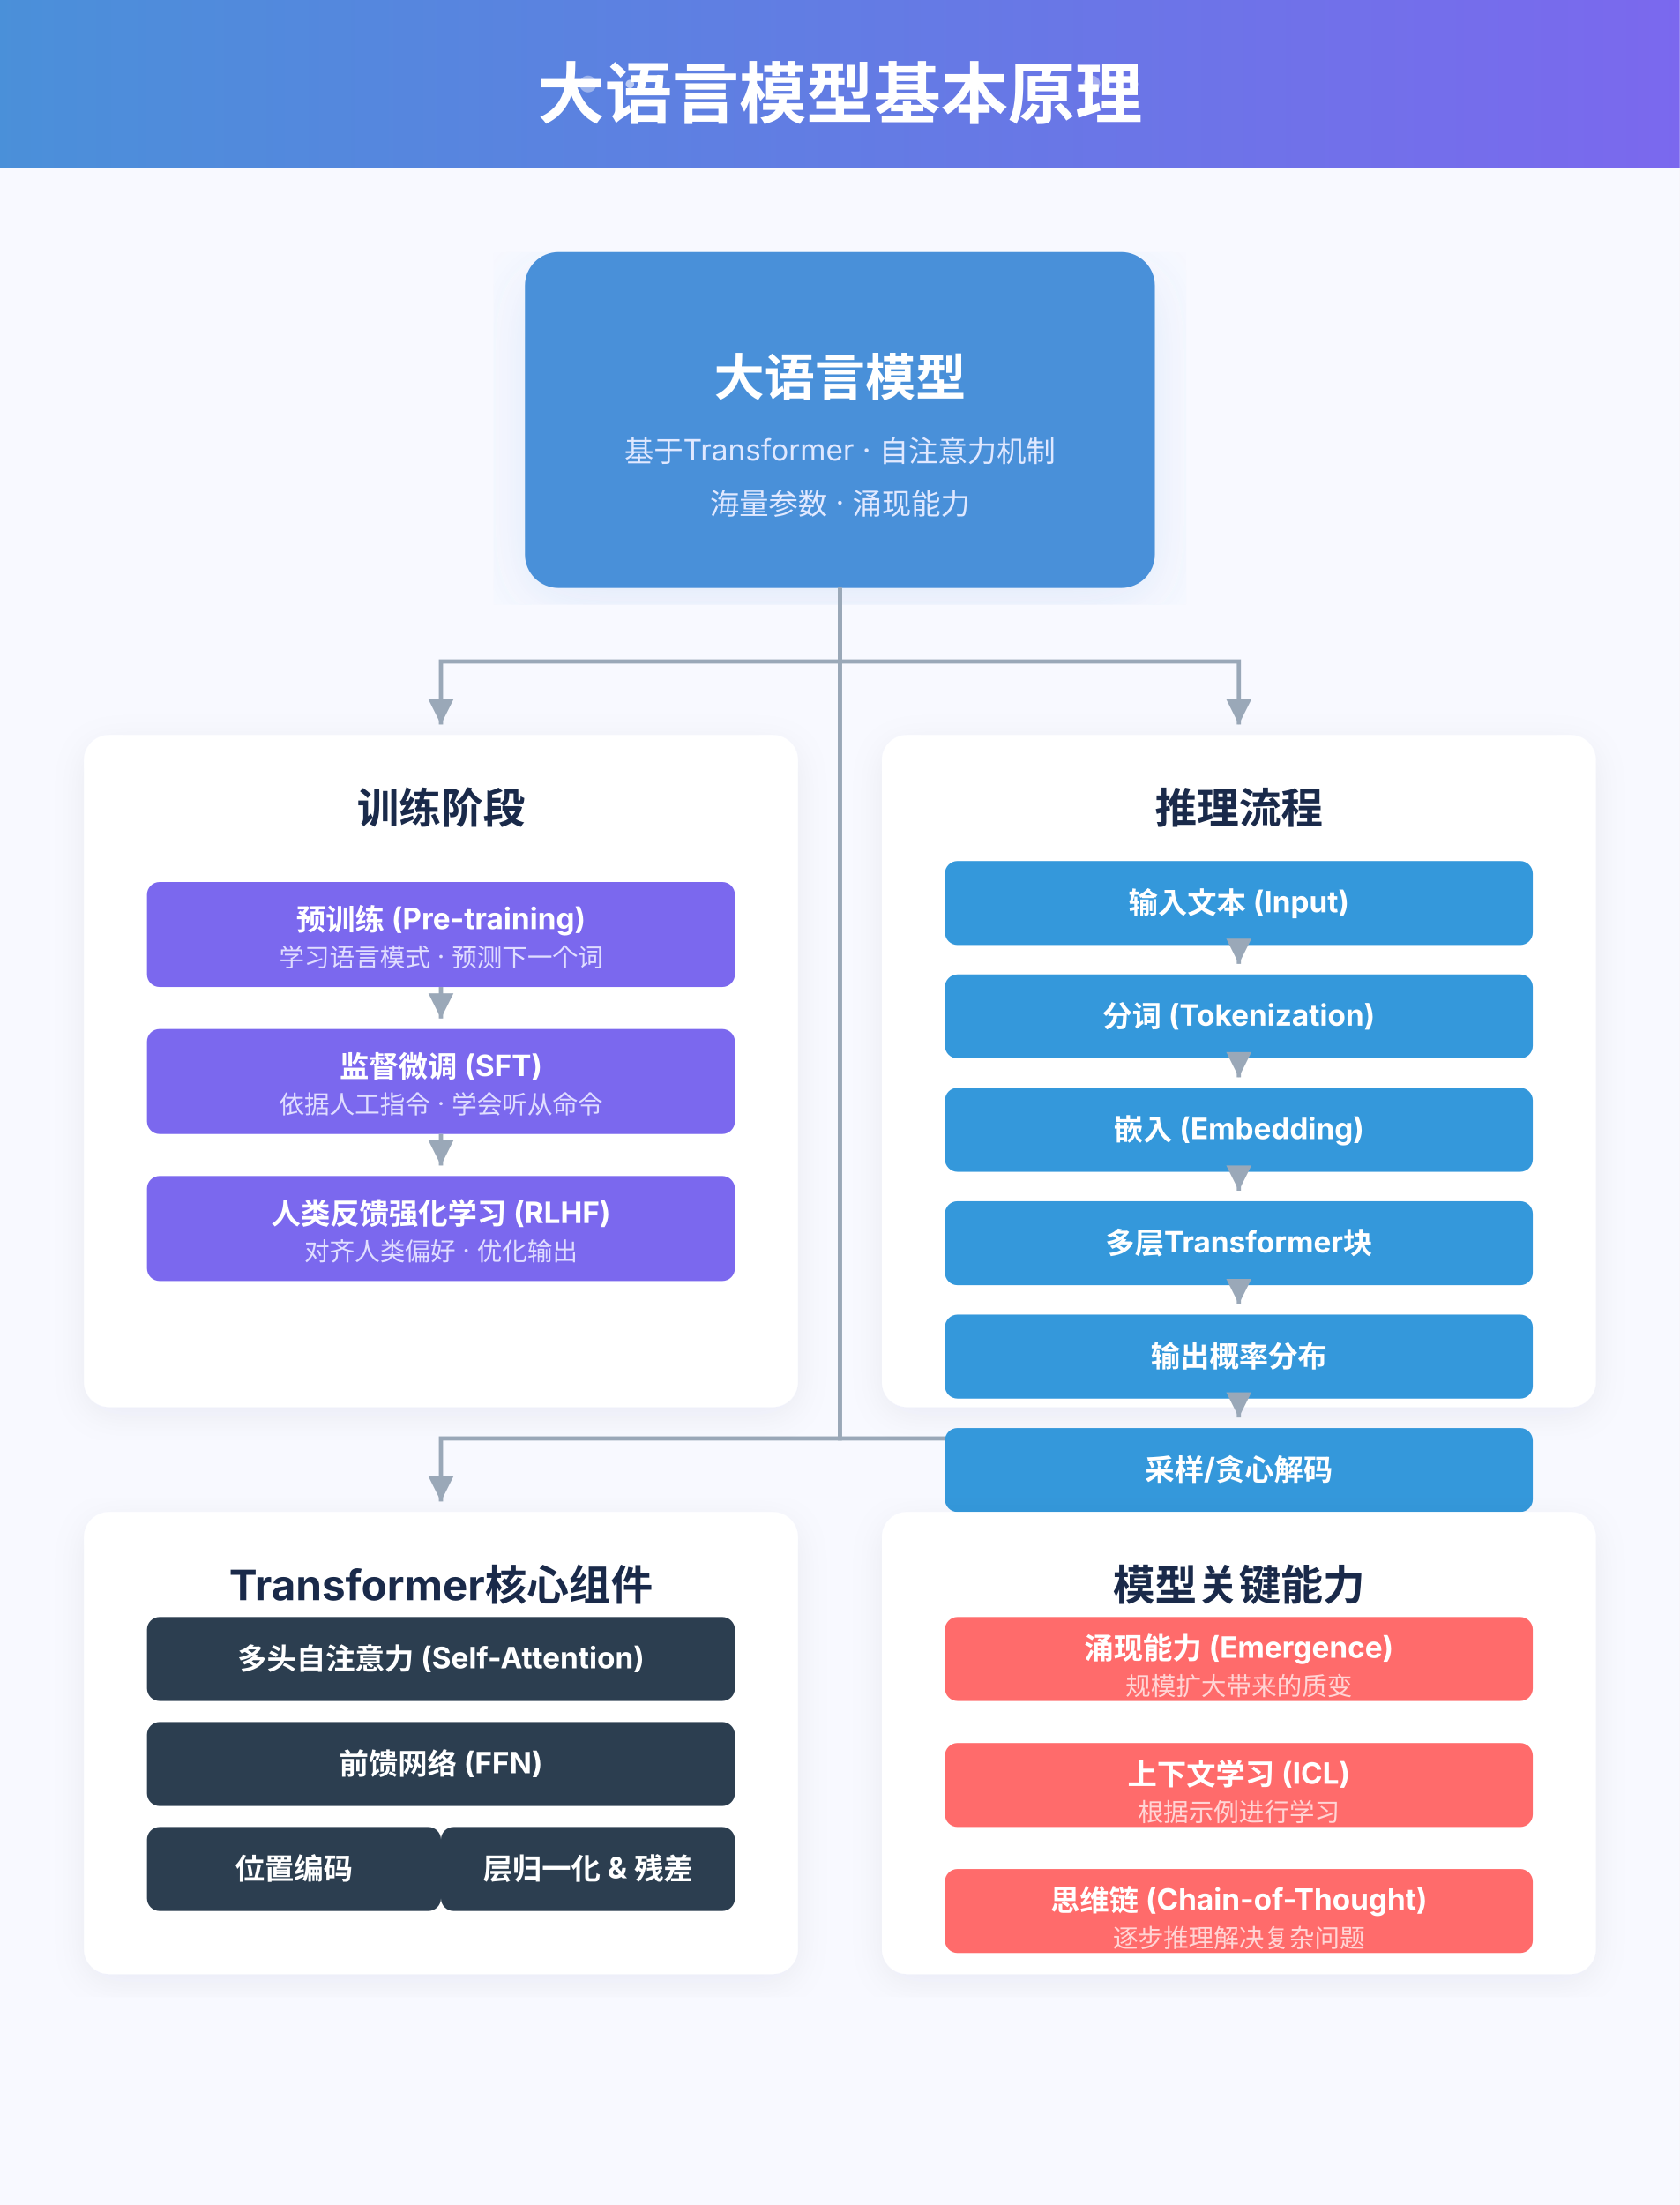
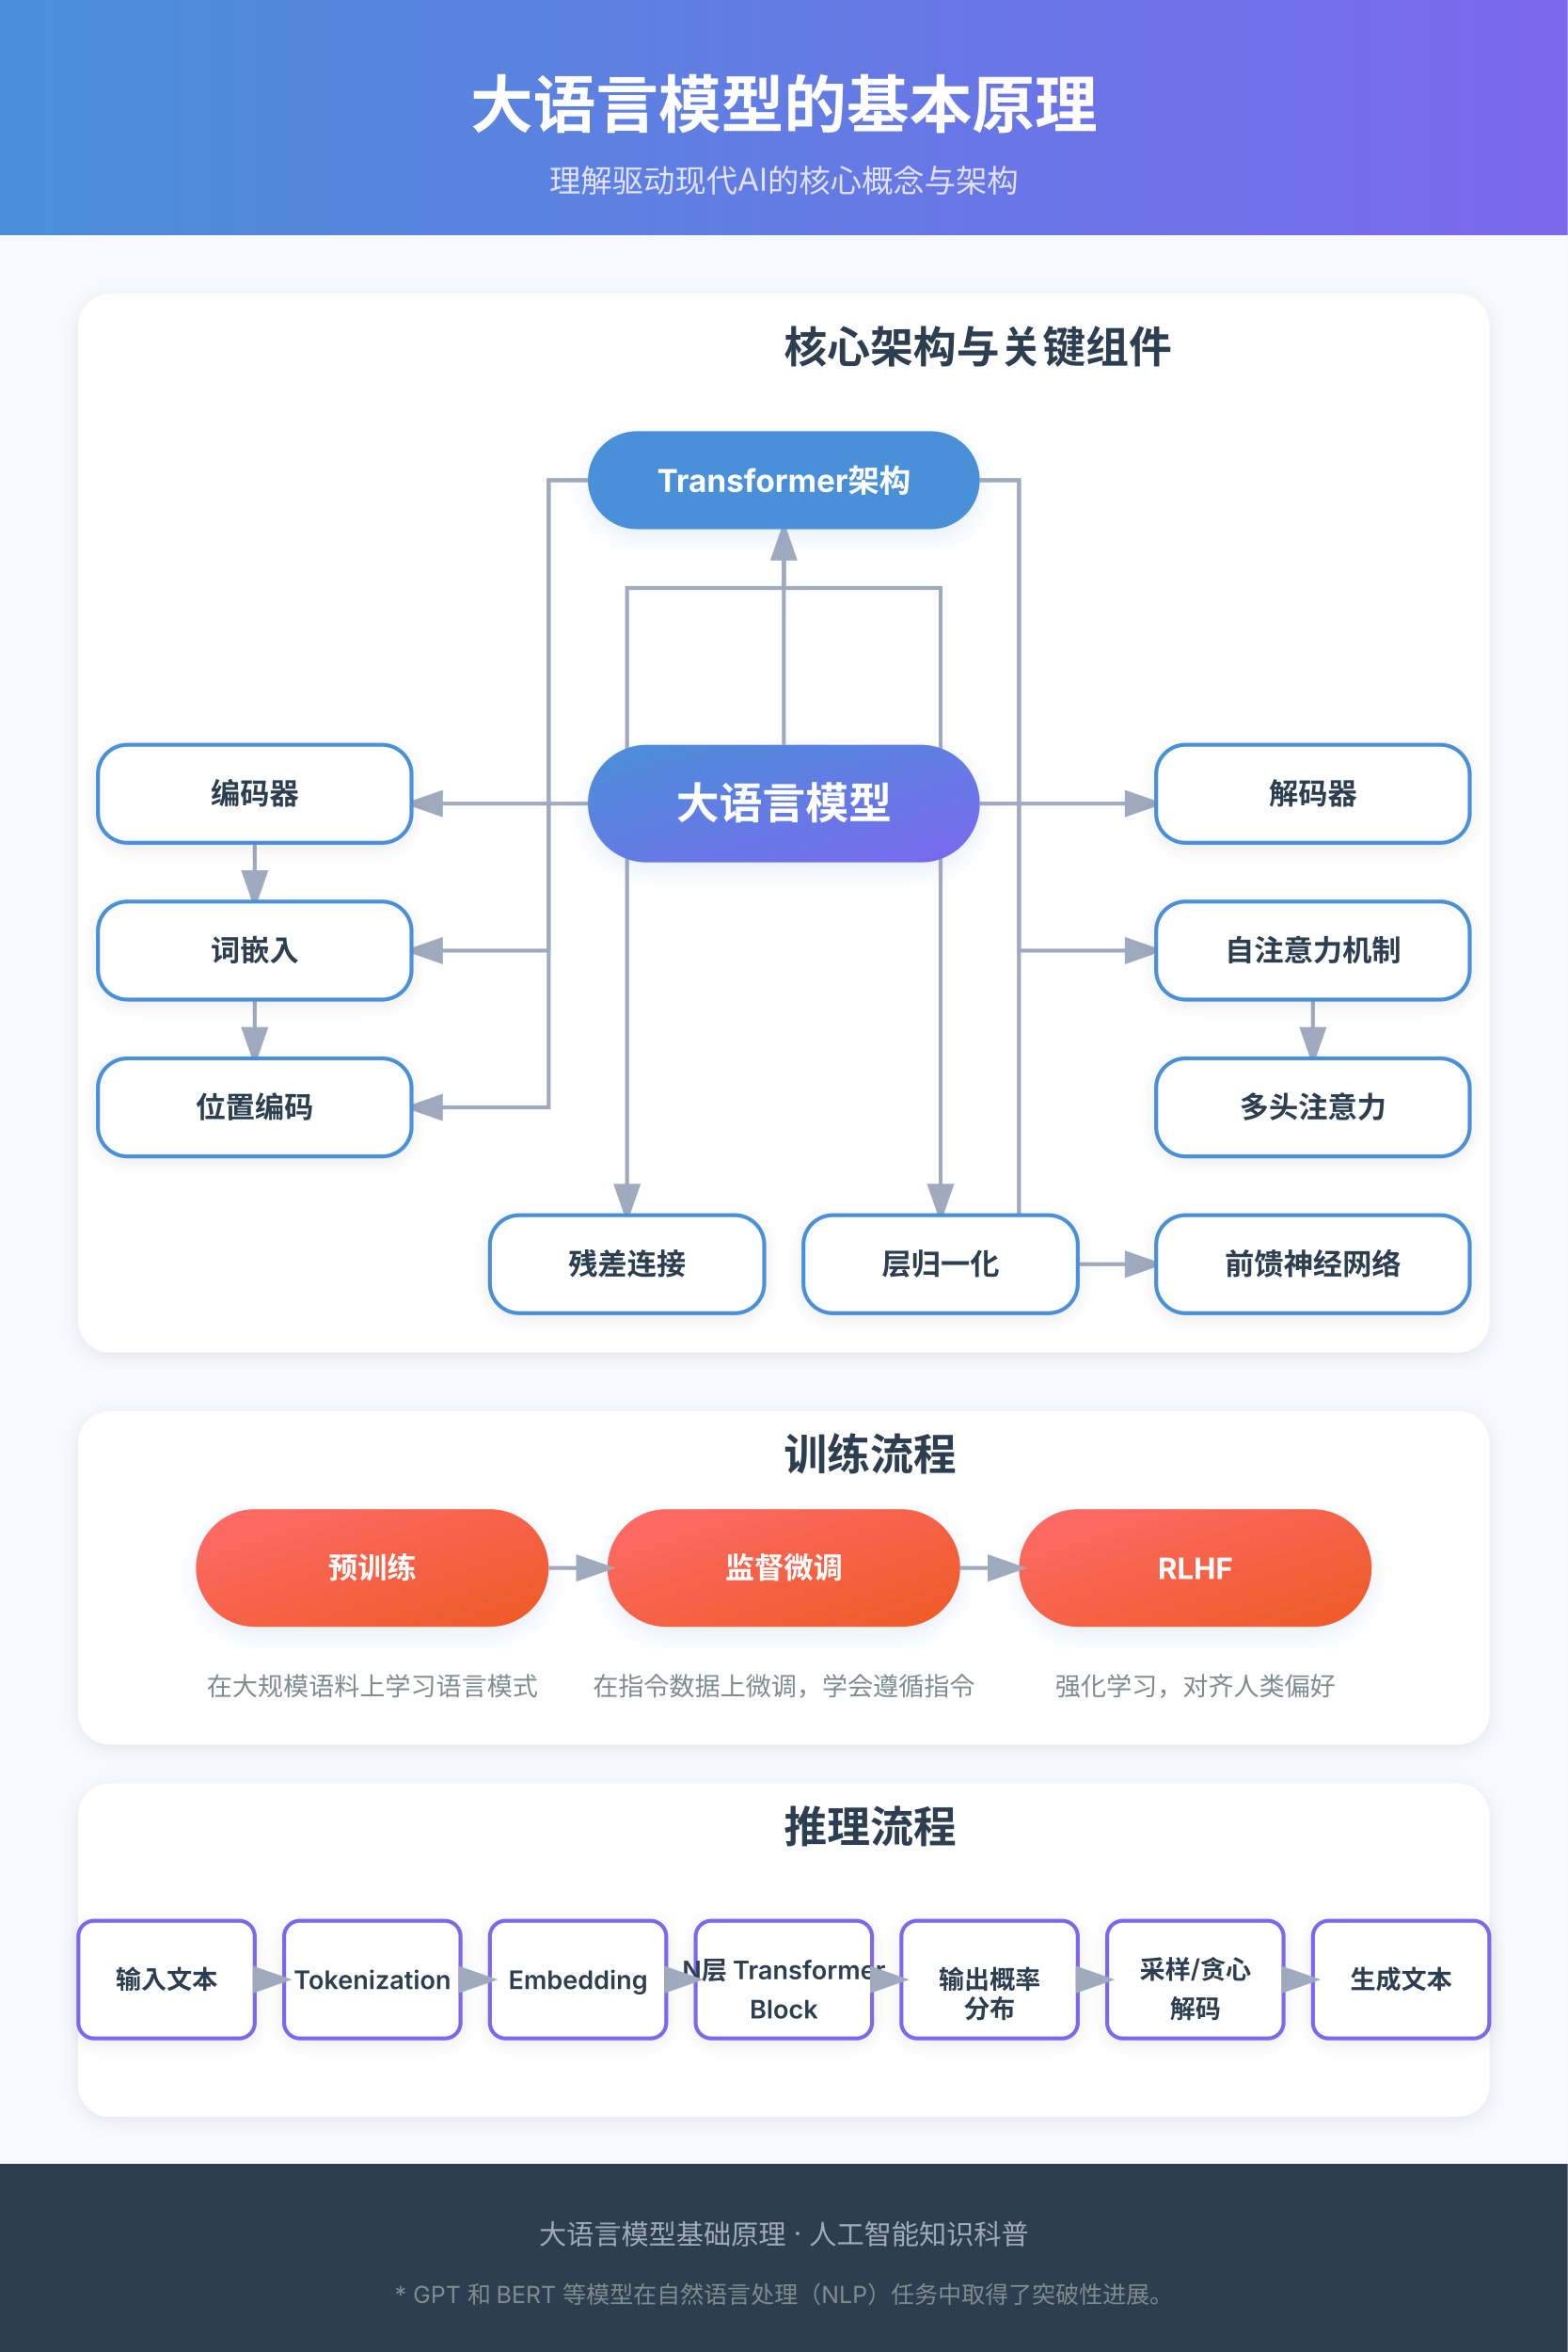
- <svg xmlns="http://www.w3.org/2000/svg" viewBox="0 0 800 1050" width="800" height="1050">
+ <svg xmlns="http://www.w3.org/2000/svg" viewBox="0 0 800 1200" width="100%" height="100%">
  <defs>
    <linearGradient id="headerGrad" x1="0%" y1="0%" x2="100%" y2="0%">
      <stop offset="0%" stop-color="#4A90D9" />
      <stop offset="100%" stop-color="#7B68EE" />
    </linearGradient>
-     <marker id="arrow" viewBox="0 0 10 10" refX="10" refY="5" markerWidth="6" markerHeight="6" orient="auto">
-       <path d="M0,0 L10,5 L0,10 z" fill="#9AA8B8" />
+     <linearGradient id="centerGrad" x1="0%" y1="0%" x2="100%" y2="100%">
+       <stop offset="0%" stop-color="#4A90D9" />
+       <stop offset="100%" stop-color="#7B68EE" />
+     </linearGradient>
+     <linearGradient id="trainGrad" x1="0%" y1="0%" x2="100%" y2="100%">
+       <stop offset="0%" stop-color="#FF6B6B" />
+       <stop offset="100%" stop-color="#EE5A24" />
+     </linearGradient>
+     <filter id="shadow" x="-10%" y="-10%" width="130%" height="130%">
+       <feDropShadow dx="0" dy="4" stdDeviation="6" flood-color="#4A90D9" flood-opacity="0.15" />
+     </filter>
+     <filter id="shadow-light" x="-10%" y="-10%" width="130%" height="130%">
+       <feDropShadow dx="0" dy="2" stdDeviation="4" flood-color="#000000" flood-opacity="0.08" />
+     </filter>
+     <marker id="arrow" markerWidth="10" markerHeight="7" refX="8" refY="3.5" orient="auto">
+       <polygon points="0 0, 10 3.5, 0 7" fill="#A0AABF" />
    </marker>
-     <filter id="boxShadow" x="-5%" y="-5%" width="110%" height="110%">
-       <feDropShadow dx="0" dy="8" stdDeviation="16" flood-color="#4A90D9" flood-opacity="0.15" />
-     </filter>
-     <filter id="cardShadow" x="-5%" y="-5%" width="110%" height="110%">
-       <feDropShadow dx="0" dy="4" stdDeviation="8" flood-color="#1A2A4A" flood-opacity="0.06" />
-     </filter>
  </defs>
  <style>
-     .title { font-family: system-ui, -apple-system, 'Microsoft YaHei', sans-serif; font-size: 32px; font-weight: bold; fill: #FFFFFF; text-anchor: middle; }
-     .section-title { font-family: system-ui, -apple-system, 'Microsoft YaHei', sans-serif; font-size: 20px; font-weight: bold; fill: #1A2A4A; text-anchor: middle; }
-     .box-main-text { font-family: system-ui, -apple-system, 'Microsoft YaHei', sans-serif; font-size: 14px; font-weight: bold; text-anchor: middle; }
-     .box-sub-text { font-family: system-ui, -apple-system, 'Microsoft YaHei', sans-serif; font-size: 12px; font-weight: normal; text-anchor: middle; }
-     .center-main-text { font-family: system-ui, -apple-system, 'Microsoft YaHei', sans-serif; font-size: 24px; font-weight: bold; fill: #FFFFFF; text-anchor: middle; }
-     .center-sub-text { font-family: system-ui, -apple-system, 'Microsoft YaHei', sans-serif; font-size: 14px; font-weight: normal; fill: #E0E8FF; text-anchor: middle; }
-     .link-line { fill: none; stroke: #9AA8B8; stroke-width: 2; marker-end: url(#arrow); }
+     .title { font-family: system-ui, -apple-system, 'Microsoft YaHei', sans-serif; font-weight: bold; fill: #FFFFFF; }
+     .subtitle { font-family: system-ui, -apple-system, 'Microsoft YaHei', sans-serif; fill: #E0E0FF; font-size: 16px; }
+     .section-title { font-family: system-ui, -apple-system, 'Microsoft YaHei', sans-serif; font-weight: bold; font-size: 22px; fill: #2C3E50; }
+     .node-text { font-family: system-ui, -apple-system, 'Microsoft YaHei', sans-serif; font-weight: 600; font-size: 15px; fill: #2C3E50; text-anchor: middle; dominant-baseline: middle; }
+     .node-text-center { font-family: system-ui, -apple-system, 'Microsoft YaHei', sans-serif; font-weight: bold; font-size: 22px; fill: #FFFFFF; text-anchor: middle; dominant-baseline: middle; }
+     .node-text-transformer { font-family: system-ui, -apple-system, 'Microsoft YaHei', sans-serif; font-weight: bold; font-size: 16px; fill: #FFFFFF; text-anchor: middle; dominant-baseline: middle; }
+     .flow-text { font-family: system-ui, -apple-system, 'Microsoft YaHei', sans-serif; font-weight: bold; font-size: 15px; fill: #FFFFFF; text-anchor: middle; dominant-baseline: middle; }
+     .flow-text-infer { font-family: system-ui, -apple-system, 'Microsoft YaHei', sans-serif; font-weight: 600; font-size: 13px; fill: #2C3E50; text-anchor: middle; dominant-baseline: middle; }
+     .desc-text { font-family: system-ui, -apple-system, 'Microsoft YaHei', sans-serif; font-size: 13px; fill: #7F8C8D; text-anchor: middle; }
+     .footer-text { font-family: system-ui, -apple-system, 'Microsoft YaHei', sans-serif; font-size: 14px; fill: #A0AABF; text-anchor: middle; }
+     .footer-note { font-family: system-ui, -apple-system, 'Microsoft YaHei', sans-serif; font-size: 12px; fill: #7F8C8D; text-anchor: middle; }
+     .path-line { fill: none; stroke: #A0AABF; stroke-width: 2; }
  </style>
-   <rect width="800" height="1050" fill="#F8F9FF" />
-   <rect x="0" y="0" width="800" height="80" fill="url(#headerGrad)" />
-   <text x="400" y="45" dy="0.35em" class="title">大语言模型基本原理</text>
-   <circle cx="280" cy="40" r="4" fill="#FFFFFF" opacity="0.4" />
-   <circle cx="300" cy="40" r="2" fill="#FFFFFF" opacity="0.6" />
-   <circle cx="520" cy="40" r="4" fill="#FFFFFF" opacity="0.4" />
-   <circle cx="540" cy="40" r="2" fill="#FFFFFF" opacity="0.6" />
-   <rect x="250" y="120" width="300" height="160" rx="16" fill="#4A90D9" filter="url(#boxShadow)" />
-   <text x="400" y="180" dy="0.35em" class="center-main-text">大语言模型</text>
-   <text x="400" y="215" dy="0.35em" class="center-sub-text">基于Transformer · 自注意力机制</text>
-   <text x="400" y="240" dy="0.35em" class="center-sub-text">海量参数 · 涌现能力</text>
-   <path d="M 400 280 L 400 315 L 210 315 L 210 345" class="link-line" />
-   <path d="M 400 280 L 400 315 L 590 315 L 590 345" class="link-line" />
-   <path d="M 400 280 L 400 685 L 210 685 L 210 715" class="link-line" />
-   <path d="M 400 280 L 400 685 L 590 685 L 590 715" class="link-line" />
-   <g id="section-training">
-     <rect x="40" y="350" width="340" height="320" rx="12" fill="#FFFFFF" filter="url(#cardShadow)" />
-     <text x="210" y="385" dy="0.35em" class="section-title">训练阶段</text>
-     <rect x="70" y="420" width="280" height="50" rx="6" fill="#7B68EE" />
-     <text x="210" y="438" dy="0.35em" class="box-main-text" fill="#FFFFFF">预训练 (Pre-training)</text>
-     <text x="210" y="456" dy="0.35em" class="box-sub-text" fill="#E0DDFF">学习语言模式 · 预测下一个词</text>
-     <path d="M 210 470 L 210 485" class="link-line" />
-     <rect x="70" y="490" width="280" height="50" rx="6" fill="#7B68EE" />
-     <text x="210" y="508" dy="0.35em" class="box-main-text" fill="#FFFFFF">监督微调 (SFT)</text>
-     <text x="210" y="526" dy="0.35em" class="box-sub-text" fill="#E0DDFF">依据人工指令 · 学会听从命令</text>
-     <path d="M 210 540 L 210 555" class="link-line" />
-     <rect x="70" y="560" width="280" height="50" rx="6" fill="#7B68EE" />
-     <text x="210" y="578" dy="0.35em" class="box-main-text" fill="#FFFFFF">人类反馈强化学习 (RLHF)</text>
-     <text x="210" y="596" dy="0.35em" class="box-sub-text" fill="#E0DDFF">对齐人类偏好 · 优化输出</text>
+   <rect width="800" height="1200" fill="#F8F9FF" />
+   <rect x="0" y="0" width="800" height="120" fill="url(#headerGrad)" />
+   <text x="400" y="65" text-anchor="middle" class="title" font-size="32px">大语言模型的基本原理</text>
+   <text x="400" y="98" text-anchor="middle" class="subtitle">理解驱动现代AI的核心概念与架构</text>
+   <g id="concept-map">
+     <rect x="40" y="150" width="720" height="540" rx="16" fill="#FFFFFF" filter="url(#shadow-light)" />
+     <text x="400" y="185" class="section-title">核心架构与关键组件</text>
+     <g class="path-line" marker-end="url(#arrow)">
+       <path d="M 400 380 L 400 270" />
+       <path d="M 300 410 L 210 410" />
+       <path d="M 500 410 L 590 410" />
+       <path d="M 500 245 L 520 245 L 520 485 L 590 485" />
+       <path d="M 500 245 L 520 245 L 520 645 L 590 645" />
+       <path d="M 300 245 L 280 245 L 280 485 L 210 485" />
+       <path d="M 300 245 L 280 245 L 280 565 L 210 565" />
+       <path d="M 400 270 L 400 300 L 320 300 L 320 620" />
+       <path d="M 400 270 L 400 300 L 480 300 L 480 620" />
+       <path d="M 670 510 L 670 540" />
+       <path d="M 130 430 L 130 460" />
+       <path d="M 130 510 L 130 540" />
+     </g>
+     <rect x="300" y="380" width="200" height="60" rx="30" fill="url(#centerGrad)" filter="url(#shadow)" />
+     <text x="400" y="410" class="node-text-center">大语言模型</text>
+     <rect x="300" y="220" width="200" height="50" rx="25" fill="#4A90D9" filter="url(#shadow)" />
+     <text x="400" y="245" class="node-text-transformer">Transformer架构</text>
+     <rect x="50" y="380" width="160" height="50" rx="15" fill="#FFFFFF" stroke="#4A90D9" stroke-width="2" filter="url(#shadow-light)" />
+     <text x="130" y="405" class="node-text">编码器</text>
+     <rect x="50" y="460" width="160" height="50" rx="15" fill="#FFFFFF" stroke="#4A90D9" stroke-width="2" filter="url(#shadow-light)" />
+     <text x="130" y="485" class="node-text">词嵌入</text>
+     <rect x="50" y="540" width="160" height="50" rx="15" fill="#FFFFFF" stroke="#4A90D9" stroke-width="2" filter="url(#shadow-light)" />
+     <text x="130" y="565" class="node-text">位置编码</text>
+     <rect x="590" y="380" width="160" height="50" rx="15" fill="#FFFFFF" stroke="#4A90D9" stroke-width="2" filter="url(#shadow-light)" />
+     <text x="670" y="405" class="node-text">解码器</text>
+     <rect x="590" y="460" width="160" height="50" rx="15" fill="#FFFFFF" stroke="#4A90D9" stroke-width="2" filter="url(#shadow-light)" />
+     <text x="670" y="485" class="node-text">自注意力机制</text>
+     <rect x="590" y="540" width="160" height="50" rx="15" fill="#FFFFFF" stroke="#4A90D9" stroke-width="2" filter="url(#shadow-light)" />
+     <text x="670" y="565" class="node-text">多头注意力</text>
+     <rect x="590" y="620" width="160" height="50" rx="15" fill="#FFFFFF" stroke="#4A90D9" stroke-width="2" filter="url(#shadow-light)" />
+     <text x="670" y="645" class="node-text">前馈神经网络</text>
+     <rect x="250" y="620" width="140" height="50" rx="15" fill="#FFFFFF" stroke="#4A90D9" stroke-width="2" filter="url(#shadow-light)" />
+     <text x="320" y="645" class="node-text">残差连接</text>
+     <rect x="410" y="620" width="140" height="50" rx="15" fill="#FFFFFF" stroke="#4A90D9" stroke-width="2" filter="url(#shadow-light)" />
+     <text x="480" y="645" class="node-text">层归一化</text>
  </g>
-   <g id="section-inference">
-     <rect x="420" y="350" width="340" height="320" rx="12" fill="#FFFFFF" filter="url(#cardShadow)" />
-     <text x="590" y="385" dy="0.35em" class="section-title">推理流程</text>
-     <rect x="450" y="410" width="280" height="40" rx="6" fill="#3498DB" />
-     <text x="590" y="430" dy="0.35em" class="box-main-text" fill="#FFFFFF">输入文本 (Input)</text>
-     <path d="M 590 450 L 590 459" class="link-line" />
-     <rect x="450" y="464" width="280" height="40" rx="6" fill="#3498DB" />
-     <text x="590" y="484" dy="0.35em" class="box-main-text" fill="#FFFFFF">分词 (Tokenization)</text>
-     <path d="M 590 504 L 590 513" class="link-line" />
-     <rect x="450" y="518" width="280" height="40" rx="6" fill="#3498DB" />
-     <text x="590" y="538" dy="0.35em" class="box-main-text" fill="#FFFFFF">嵌入 (Embedding)</text>
-     <path d="M 590 558 L 590 567" class="link-line" />
-     <rect x="450" y="572" width="280" height="40" rx="6" fill="#3498DB" />
-     <text x="590" y="592" dy="0.35em" class="box-main-text" fill="#FFFFFF">多层Transformer块</text>
-     <path d="M 590 612 L 590 621" class="link-line" />
-     <rect x="450" y="626" width="280" height="40" rx="6" fill="#3498DB" />
-     <text x="590" y="646" dy="0.35em" class="box-main-text" fill="#FFFFFF">输出概率分布</text>
-     <path d="M 590 666 L 590 675" class="link-line" />
-     <rect x="450" y="680" width="280" height="40" rx="6" fill="#3498DB" />
-     <text x="590" y="700" dy="0.35em" class="box-main-text" fill="#FFFFFF">采样/贪心解码</text>
+   <g id="training-flow">
+     <rect x="40" y="720" width="720" height="170" rx="16" fill="#FFFFFF" filter="url(#shadow-light)" />
+     <text x="400" y="750" class="section-title">训练流程</text>
+     <rect x="100" y="770" width="180" height="60" rx="30" fill="url(#trainGrad)" filter="url(#shadow)" />
+     <text x="190" y="800" class="flow-text">预训练</text>
+     <text x="190" y="865" class="desc-text">在大规模语料上学习语言模式</text>
+     <rect x="310" y="770" width="180" height="60" rx="30" fill="url(#trainGrad)" filter="url(#shadow)" />
+     <text x="400" y="800" class="flow-text">监督微调</text>
+     <text x="400" y="865" class="desc-text">在指令数据上微调，学会遵循指令</text>
+     <rect x="520" y="770" width="180" height="60" rx="30" fill="url(#trainGrad)" filter="url(#shadow)" />
+     <text x="610" y="800" class="flow-text">RLHF</text>
+     <text x="610" y="865" class="desc-text">强化学习，对齐人类偏好</text>
+     <g class="path-line" marker-end="url(#arrow)">
+       <path d="M 280 800 L 310 800" />
+       <path d="M 490 800 L 520 800" />
+     </g>
  </g>
-   <g id="section-architecture">
-     <rect x="40" y="720" width="340" height="220" rx="12" fill="#FFFFFF" filter="url(#cardShadow)" />
-     <text x="210" y="755" dy="0.35em" class="section-title">Transformer核心组件</text>
-     <rect x="70" y="770" width="280" height="40" rx="6" fill="#2C3E50" />
-     <text x="210" y="790" dy="0.35em" class="box-main-text" fill="#FFFFFF">多头自注意力 (Self-Attention)</text>
-     <rect x="70" y="820" width="280" height="40" rx="6" fill="#2C3E50" />
-     <text x="210" y="840" dy="0.35em" class="box-main-text" fill="#FFFFFF">前馈网络 (FFN)</text>
-     <rect x="70" y="870" width="140" height="40" rx="6" fill="#2C3E50" />
-     <text x="140" y="890" dy="0.35em" class="box-main-text" fill="#FFFFFF">位置编码</text>
-     <rect x="210" y="870" width="140" height="40" rx="6" fill="#2C3E50" />
-     <text x="280" y="890" dy="0.35em" class="box-main-text" fill="#FFFFFF">层归一化 &amp; 残差</text>
+   <g id="inference-flow">
+     <rect x="40" y="910" width="720" height="170" rx="16" fill="#FFFFFF" filter="url(#shadow-light)" />
+     <text x="400" y="940" class="section-title">推理流程</text>
+     <rect x="40" y="980" width="90" height="60" rx="8" fill="#FFFFFF" stroke="#7B68EE" stroke-width="2" filter="url(#shadow-light)" />
+     <text x="85" y="1010" class="flow-text-infer">输入文本</text>
+     <rect x="145" y="980" width="90" height="60" rx="8" fill="#FFFFFF" stroke="#7B68EE" stroke-width="2" filter="url(#shadow-light)" />
+     <text x="190" y="1010" class="flow-text-infer">Tokenization</text>
+     <rect x="250" y="980" width="90" height="60" rx="8" fill="#FFFFFF" stroke="#7B68EE" stroke-width="2" filter="url(#shadow-light)" />
+     <text x="295" y="1010" class="flow-text-infer">Embedding</text>
+     <rect x="355" y="980" width="90" height="60" rx="8" fill="#FFFFFF" stroke="#7B68EE" stroke-width="2" filter="url(#shadow-light)" />
+     <text x="400" y="1005" class="flow-text-infer" font-size="12px">N层 Transformer</text>
+     <text x="400" y="1025" class="flow-text-infer" font-size="12px">Block</text>
+     <rect x="460" y="980" width="90" height="60" rx="8" fill="#FFFFFF" stroke="#7B68EE" stroke-width="2" filter="url(#shadow-light)" />
+     <text x="505" y="1010" class="flow-text-infer" font-size="12px">输出概率</text>
+     <text x="505" y="1025" class="flow-text-infer" font-size="12px">分布</text>
+     <rect x="565" y="980" width="90" height="60" rx="8" fill="#FFFFFF" stroke="#7B68EE" stroke-width="2" filter="url(#shadow-light)" />
+     <text x="610" y="1005" class="flow-text-infer" font-size="12px">采样/贪心</text>
+     <text x="610" y="1025" class="flow-text-infer" font-size="12px">解码</text>
+     <rect x="670" y="980" width="90" height="60" rx="8" fill="#FFFFFF" stroke="#7B68EE" stroke-width="2" filter="url(#shadow-light)" />
+     <text x="715" y="1010" class="flow-text-infer">生成文本</text>
+     <g class="path-line" marker-end="url(#arrow)">
+       <path d="M 130 1010 L 145 1010" />
+       <path d="M 235 1010 L 250 1010" />
+       <path d="M 340 1010 L 355 1010" />
+       <path d="M 445 1010 L 460 1010" />
+       <path d="M 550 1010 L 565 1010" />
+       <path d="M 655 1010 L 670 1010" />
+     </g>
  </g>
-   <g id="section-capability">
-     <rect x="420" y="720" width="340" height="220" rx="12" fill="#FFFFFF" filter="url(#cardShadow)" />
-     <text x="590" y="755" dy="0.35em" class="section-title">模型关键能力</text>
-     <rect x="450" y="770" width="280" height="40" rx="6" fill="#FF6B6B" />
-     <text x="590" y="785" dy="0.35em" class="box-main-text" fill="#FFFFFF">涌现能力 (Emergence)</text>
-     <text x="590" y="803" dy="0.35em" class="box-sub-text" fill="#FFD5D5">规模扩大带来的质变</text>
-     <rect x="450" y="830" width="280" height="40" rx="6" fill="#FF6B6B" />
-     <text x="590" y="845" dy="0.35em" class="box-main-text" fill="#FFFFFF">上下文学习 (ICL)</text>
-     <text x="590" y="863" dy="0.35em" class="box-sub-text" fill="#FFD5D5">根据示例进行学习</text>
-     <rect x="450" y="890" width="280" height="40" rx="6" fill="#FF6B6B" />
-     <text x="590" y="905" dy="0.35em" class="box-main-text" fill="#FFFFFF">思维链 (Chain-of-Thought)</text>
-     <text x="590" y="923" dy="0.35em" class="box-sub-text" fill="#FFD5D5">逐步推理解决复杂问题</text>
+   <g id="footer">
+     <rect x="0" y="1104" width="800" height="96" fill="#2C3E50" />
+     <text x="400" y="1145" class="footer-text">大语言模型基础原理 · 人工智能知识科普</text>
+     <text x="400" y="1175" class="footer-note">* GPT 和 BERT 等模型在自然语言处理（NLP）任务中取得了突破性进展。</text>
  </g>
</svg>
